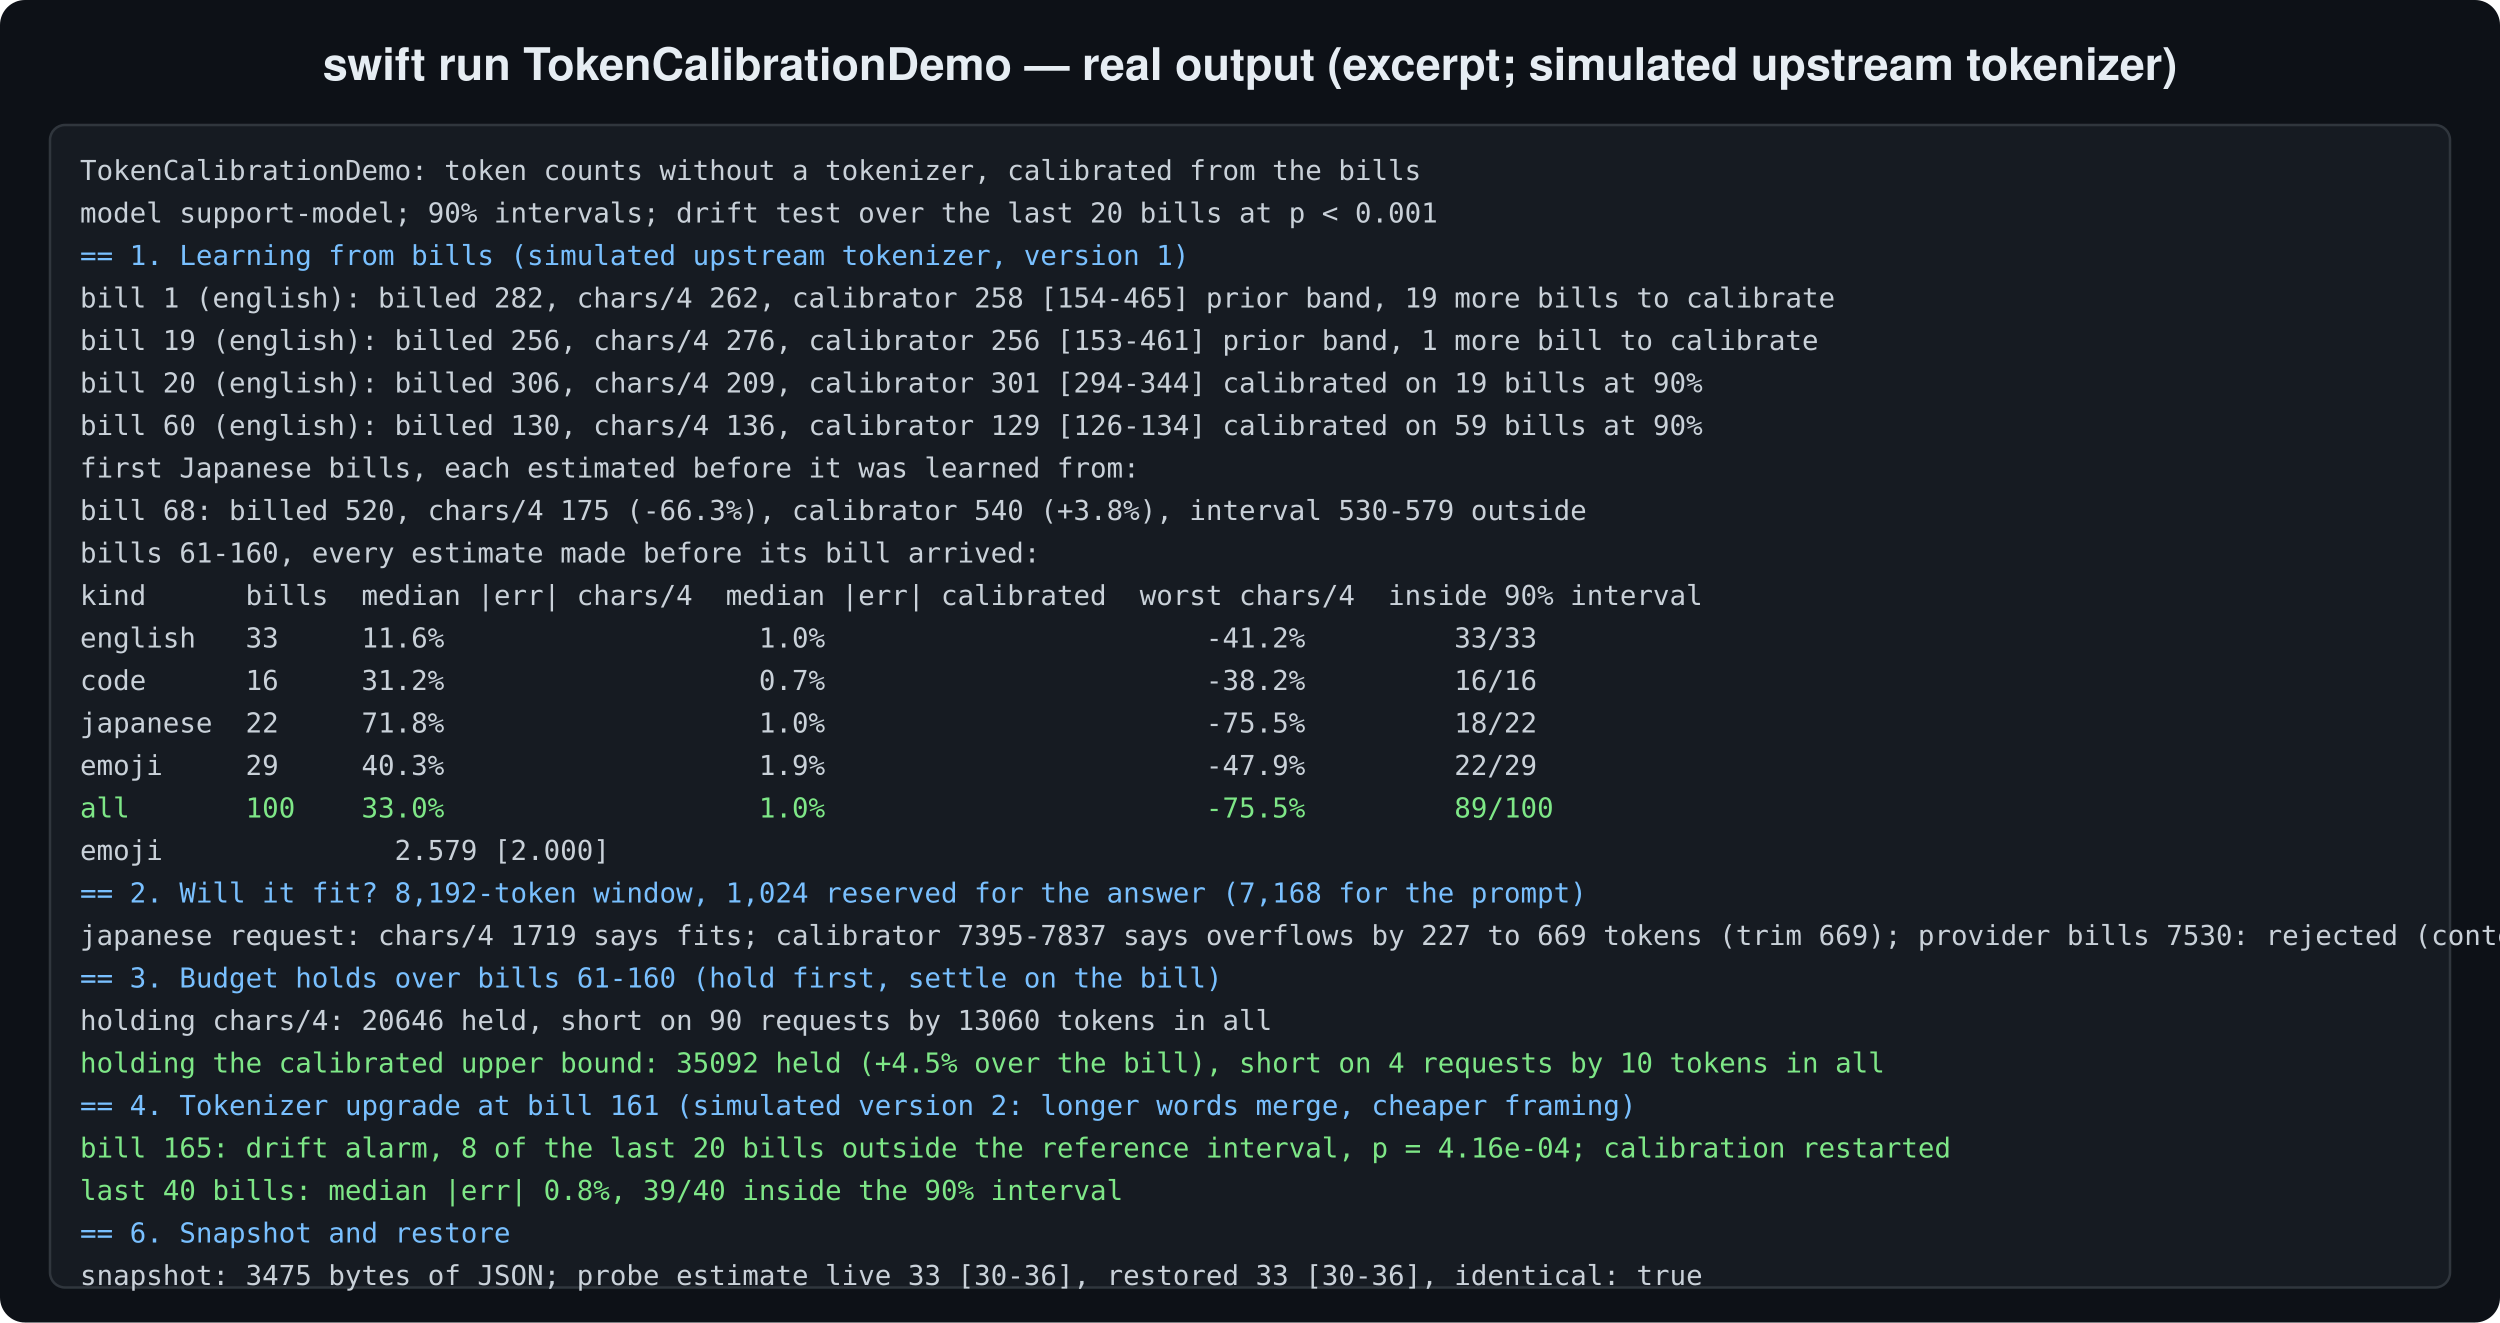
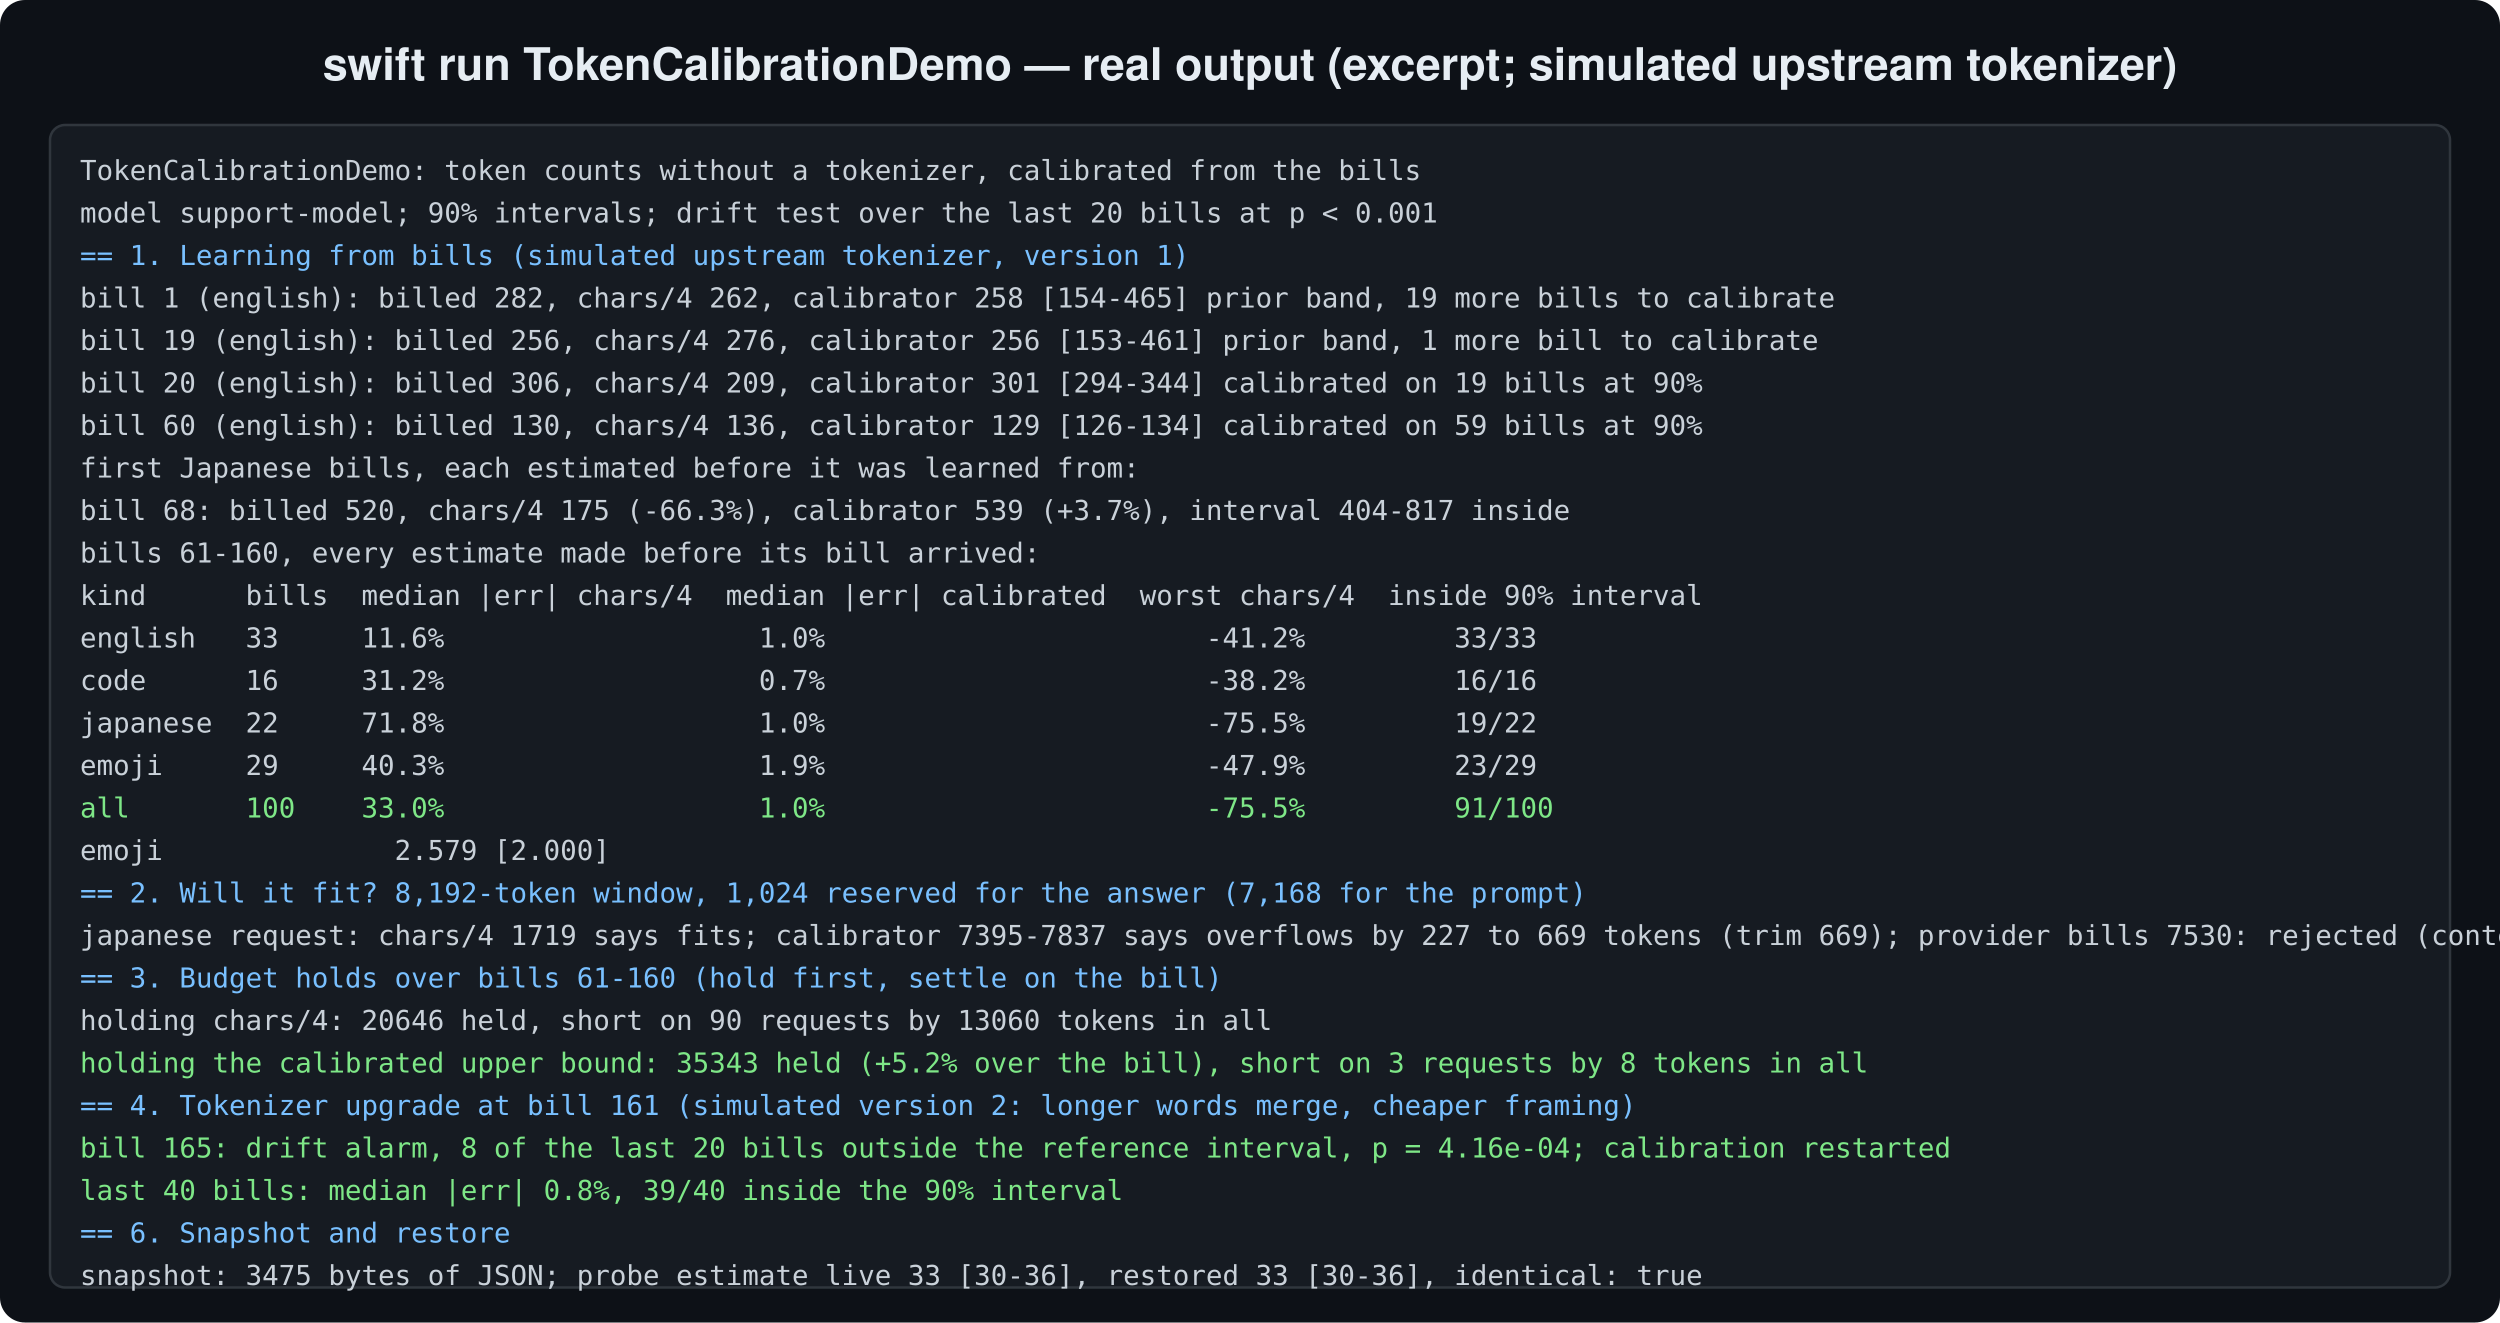
<svg xmlns="http://www.w3.org/2000/svg" width="1000" height="529" viewBox="0 0 1000 529">
  <rect width="1000" height="529" rx="10" fill="#0d1117" />
  <text x="500" y="32" text-anchor="middle" font-family="Helvetica,Arial,sans-serif" font-size="18" font-weight="bold" fill="#e6edf3">swift run TokenCalibrationDemo — real output (excerpt; simulated upstream tokenizer)</text>
  <rect x="20" y="50" width="960" height="465" rx="6" fill="#161b22" stroke="#30363d" />
  <text x="32" y="72" font-family="Menlo,Consolas,monospace" font-size="11" fill="#c9d1d9">TokenCalibrationDemo: token counts without a tokenizer, calibrated from the bills</text>
  <text x="32" y="89" font-family="Menlo,Consolas,monospace" font-size="11" fill="#c9d1d9">model support-model; 90% intervals; drift test over the last 20 bills at p &lt; 0.001</text>
  <text x="32" y="106" font-family="Menlo,Consolas,monospace" font-size="11" fill="#79c0ff">== 1. Learning from bills (simulated upstream tokenizer, version 1)</text>
  <text x="32" y="123" font-family="Menlo,Consolas,monospace" font-size="11" fill="#c9d1d9">bill 1 (english): billed 282, chars/4 262, calibrator 258 [154-465] prior band, 19 more bills to calibrate</text>
  <text x="32" y="140" font-family="Menlo,Consolas,monospace" font-size="11" fill="#c9d1d9">bill 19 (english): billed 256, chars/4 276, calibrator 256 [153-461] prior band, 1 more bill to calibrate</text>
  <text x="32" y="157" font-family="Menlo,Consolas,monospace" font-size="11" fill="#c9d1d9">bill 20 (english): billed 306, chars/4 209, calibrator 301 [294-344] calibrated on 19 bills at 90%</text>
  <text x="32" y="174" font-family="Menlo,Consolas,monospace" font-size="11" fill="#c9d1d9">bill 60 (english): billed 130, chars/4 136, calibrator 129 [126-134] calibrated on 59 bills at 90%</text>
  <text x="32" y="191" font-family="Menlo,Consolas,monospace" font-size="11" fill="#c9d1d9">first Japanese bills, each estimated before it was learned from:</text>
-   <text x="32" y="208" font-family="Menlo,Consolas,monospace" font-size="11" fill="#c9d1d9">  bill 68: billed 520, chars/4 175 (-66.3%), calibrator 540 (+3.8%), interval 530-579 outside</text>
+   <text x="32" y="208" font-family="Menlo,Consolas,monospace" font-size="11" fill="#c9d1d9">  bill 68: billed 520, chars/4 175 (-66.3%), calibrator 539 (+3.7%), interval 404-817 inside</text>
  <text x="32" y="225" font-family="Menlo,Consolas,monospace" font-size="11" fill="#c9d1d9">bills 61-160, every estimate made before its bill arrived:</text>
  <text x="32" y="242" font-family="Menlo,Consolas,monospace" font-size="11" fill="#c9d1d9">  kind      bills  median |err| chars/4  median |err| calibrated  worst chars/4  inside 90% interval</text>
  <text x="32" y="259" font-family="Menlo,Consolas,monospace" font-size="11" fill="#c9d1d9">  english   33     11.6%                   1.0%                       -41.2%         33/33</text>
  <text x="32" y="276" font-family="Menlo,Consolas,monospace" font-size="11" fill="#c9d1d9">  code      16     31.2%                   0.7%                       -38.2%         16/16</text>
-   <text x="32" y="293" font-family="Menlo,Consolas,monospace" font-size="11" fill="#c9d1d9">  japanese  22     71.8%                   1.0%                       -75.5%         18/22</text>
-   <text x="32" y="310" font-family="Menlo,Consolas,monospace" font-size="11" fill="#c9d1d9">  emoji     29     40.3%                   1.9%                       -47.9%         22/29</text>
-   <text x="32" y="327" font-family="Menlo,Consolas,monospace" font-size="11" fill="#7ee787">  all       100    33.0%                   1.0%                       -75.5%         89/100</text>
+   <text x="32" y="293" font-family="Menlo,Consolas,monospace" font-size="11" fill="#c9d1d9">  japanese  22     71.8%                   1.0%                       -75.5%         19/22</text>
+   <text x="32" y="310" font-family="Menlo,Consolas,monospace" font-size="11" fill="#c9d1d9">  emoji     29     40.3%                   1.9%                       -47.9%         23/29</text>
+   <text x="32" y="327" font-family="Menlo,Consolas,monospace" font-size="11" fill="#7ee787">  all       100    33.0%                   1.0%                       -75.5%         91/100</text>
  <text x="32" y="344" font-family="Menlo,Consolas,monospace" font-size="11" fill="#c9d1d9">  emoji              2.579 [2.000]</text>
  <text x="32" y="361" font-family="Menlo,Consolas,monospace" font-size="11" fill="#79c0ff">== 2. Will it fit? 8,192-token window, 1,024 reserved for the answer (7,168 for the prompt)</text>
  <text x="32" y="378" font-family="Menlo,Consolas,monospace" font-size="11" fill="#c9d1d9">japanese request: chars/4 1719 says fits; calibrator 7395-7837 says overflows by 227 to 669 tokens (trim 669); provider bills 7530: rejected (context </text>
  <text x="32" y="395" font-family="Menlo,Consolas,monospace" font-size="11" fill="#79c0ff">== 3. Budget holds over bills 61-160 (hold first, settle on the bill)</text>
  <text x="32" y="412" font-family="Menlo,Consolas,monospace" font-size="11" fill="#c9d1d9">holding chars/4: 20646 held, short on 90 requests by 13060 tokens in all</text>
-   <text x="32" y="429" font-family="Menlo,Consolas,monospace" font-size="11" fill="#7ee787">holding the calibrated upper bound: 35092 held (+4.5% over the bill), short on 4 requests by 10 tokens in all</text>
+   <text x="32" y="429" font-family="Menlo,Consolas,monospace" font-size="11" fill="#7ee787">holding the calibrated upper bound: 35343 held (+5.2% over the bill), short on 3 requests by 8 tokens in all</text>
  <text x="32" y="446" font-family="Menlo,Consolas,monospace" font-size="11" fill="#79c0ff">== 4. Tokenizer upgrade at bill 161 (simulated version 2: longer words merge, cheaper framing)</text>
  <text x="32" y="463" font-family="Menlo,Consolas,monospace" font-size="11" fill="#7ee787">bill 165: drift alarm, 8 of the last 20 bills outside the reference interval, p = 4.16e-04; calibration restarted</text>
  <text x="32" y="480" font-family="Menlo,Consolas,monospace" font-size="11" fill="#7ee787">last 40 bills: median |err| 0.8%, 39/40 inside the 90% interval</text>
  <text x="32" y="497" font-family="Menlo,Consolas,monospace" font-size="11" fill="#79c0ff">== 6. Snapshot and restore</text>
  <text x="32" y="514" font-family="Menlo,Consolas,monospace" font-size="11" fill="#c9d1d9">snapshot: 3475 bytes of JSON; probe estimate live 33 [30-36], restored 33 [30-36], identical: true</text>
</svg>
